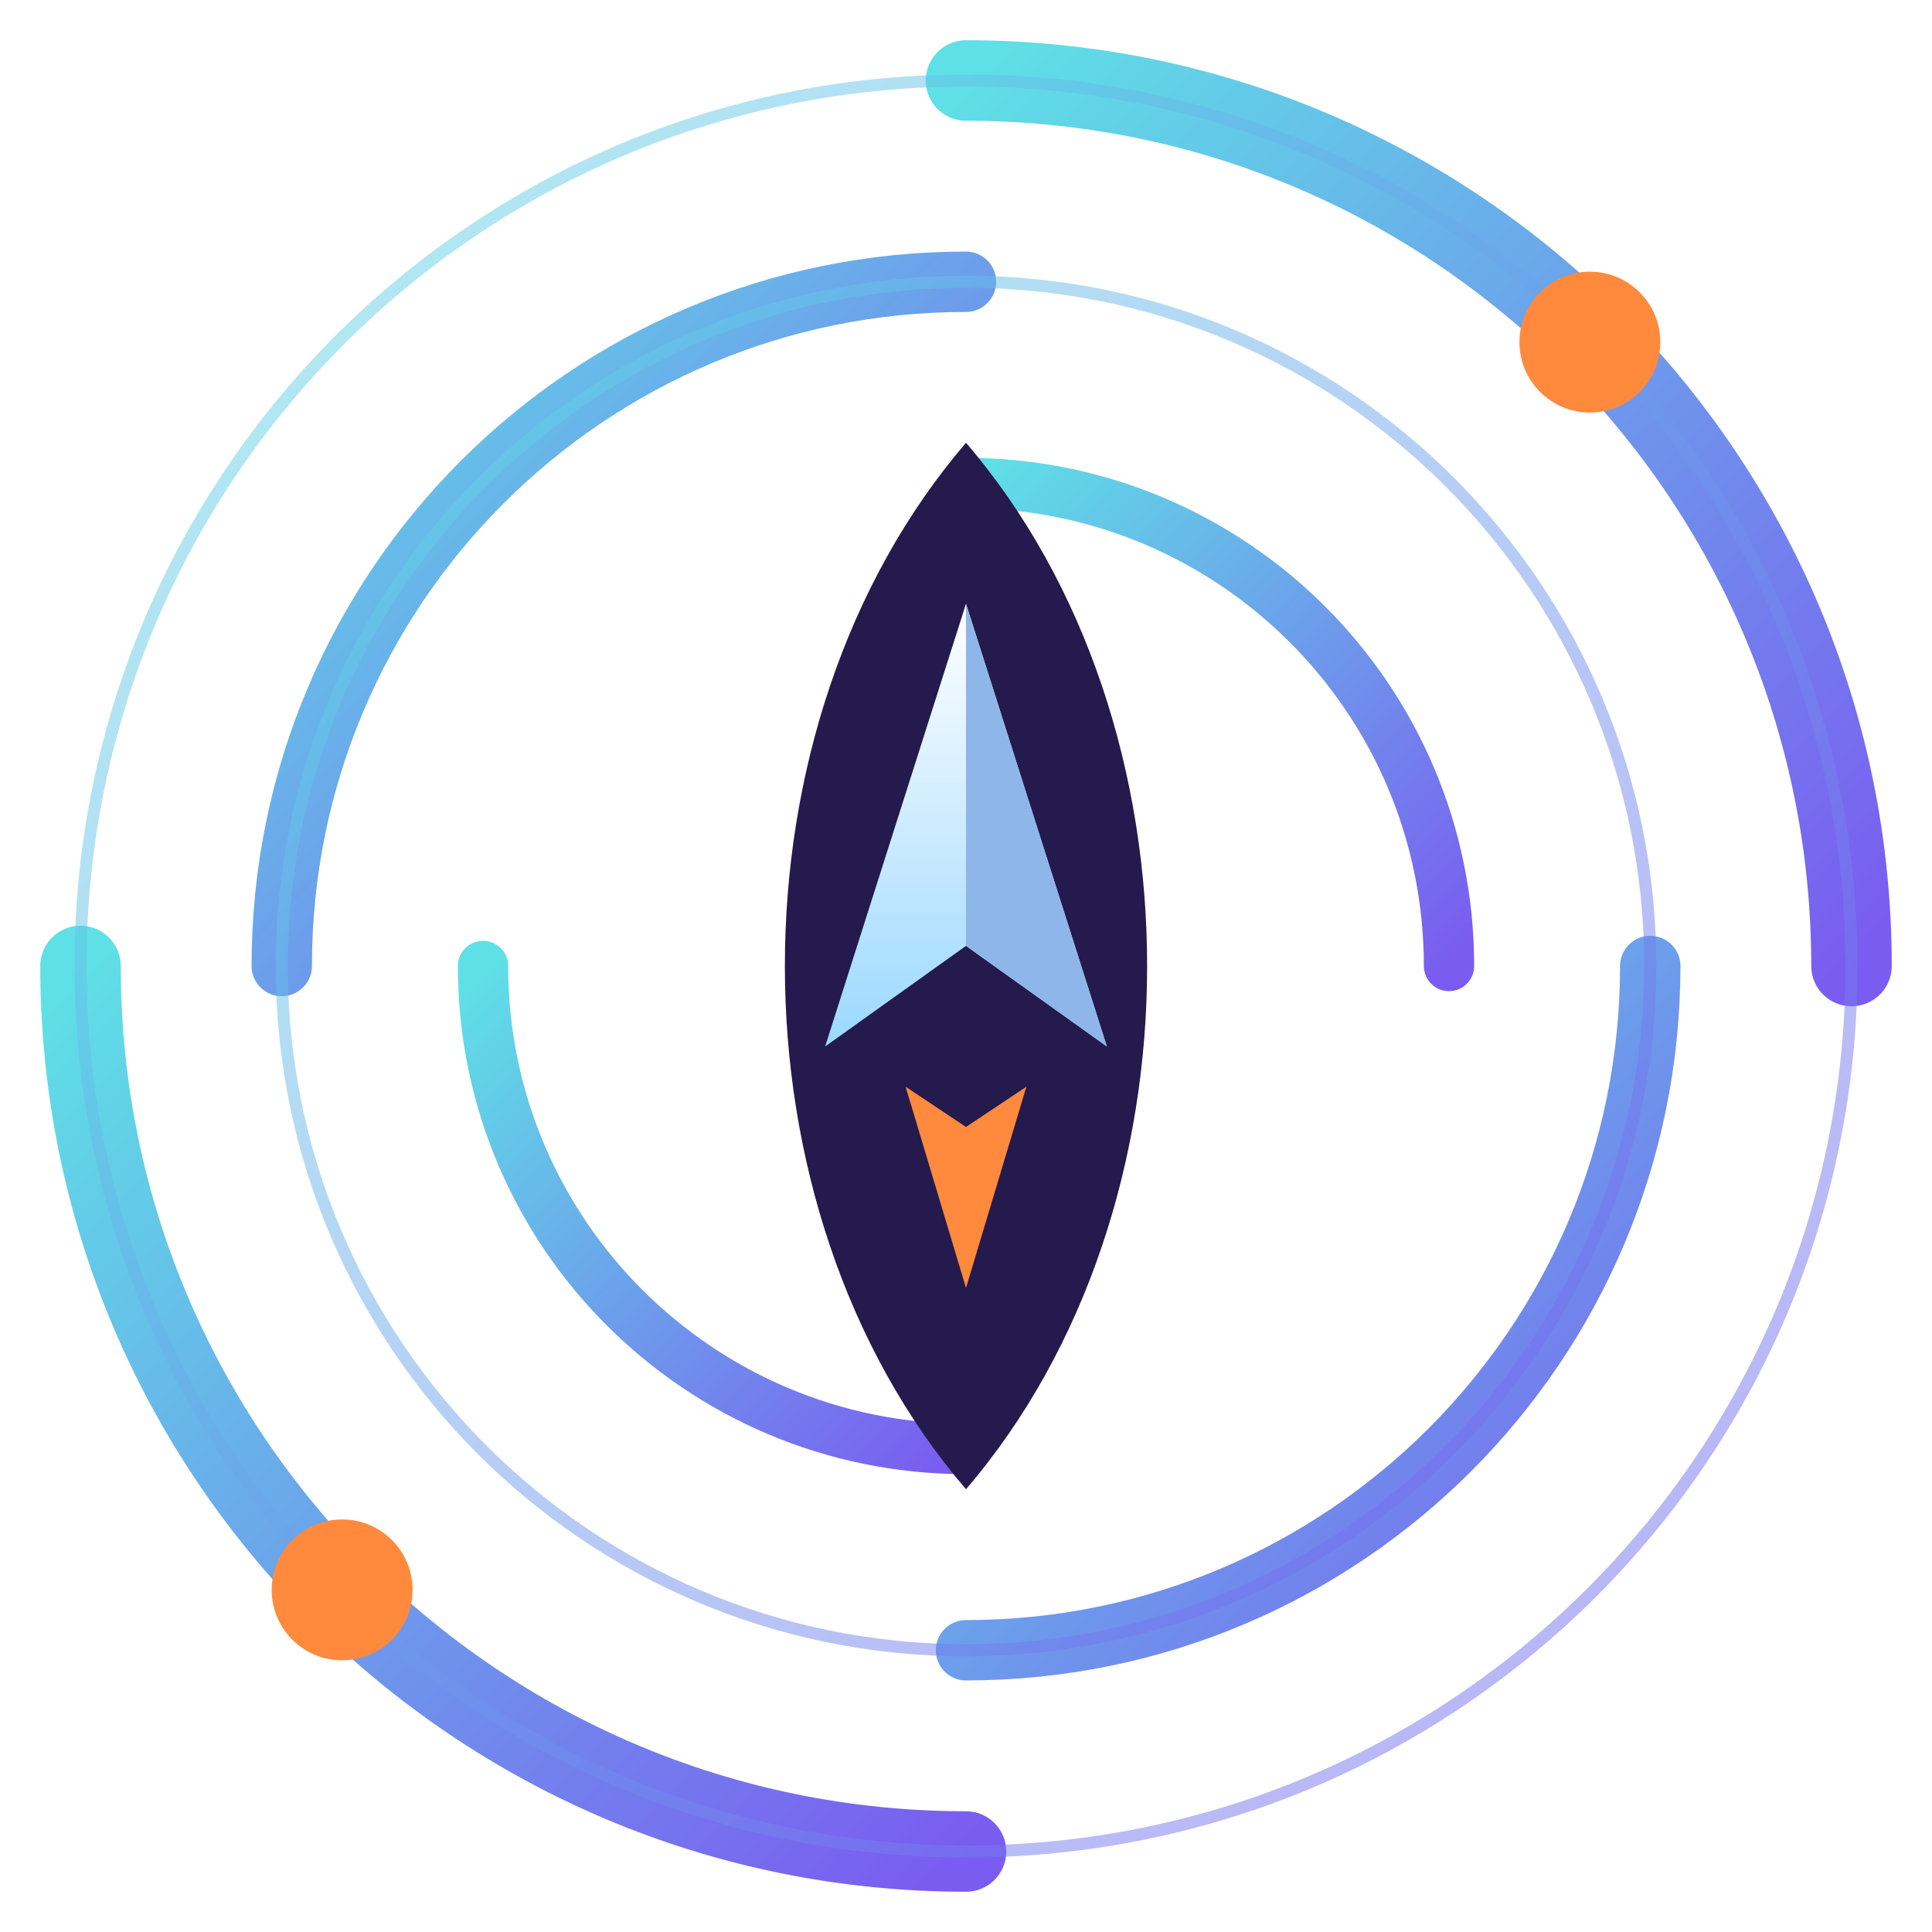
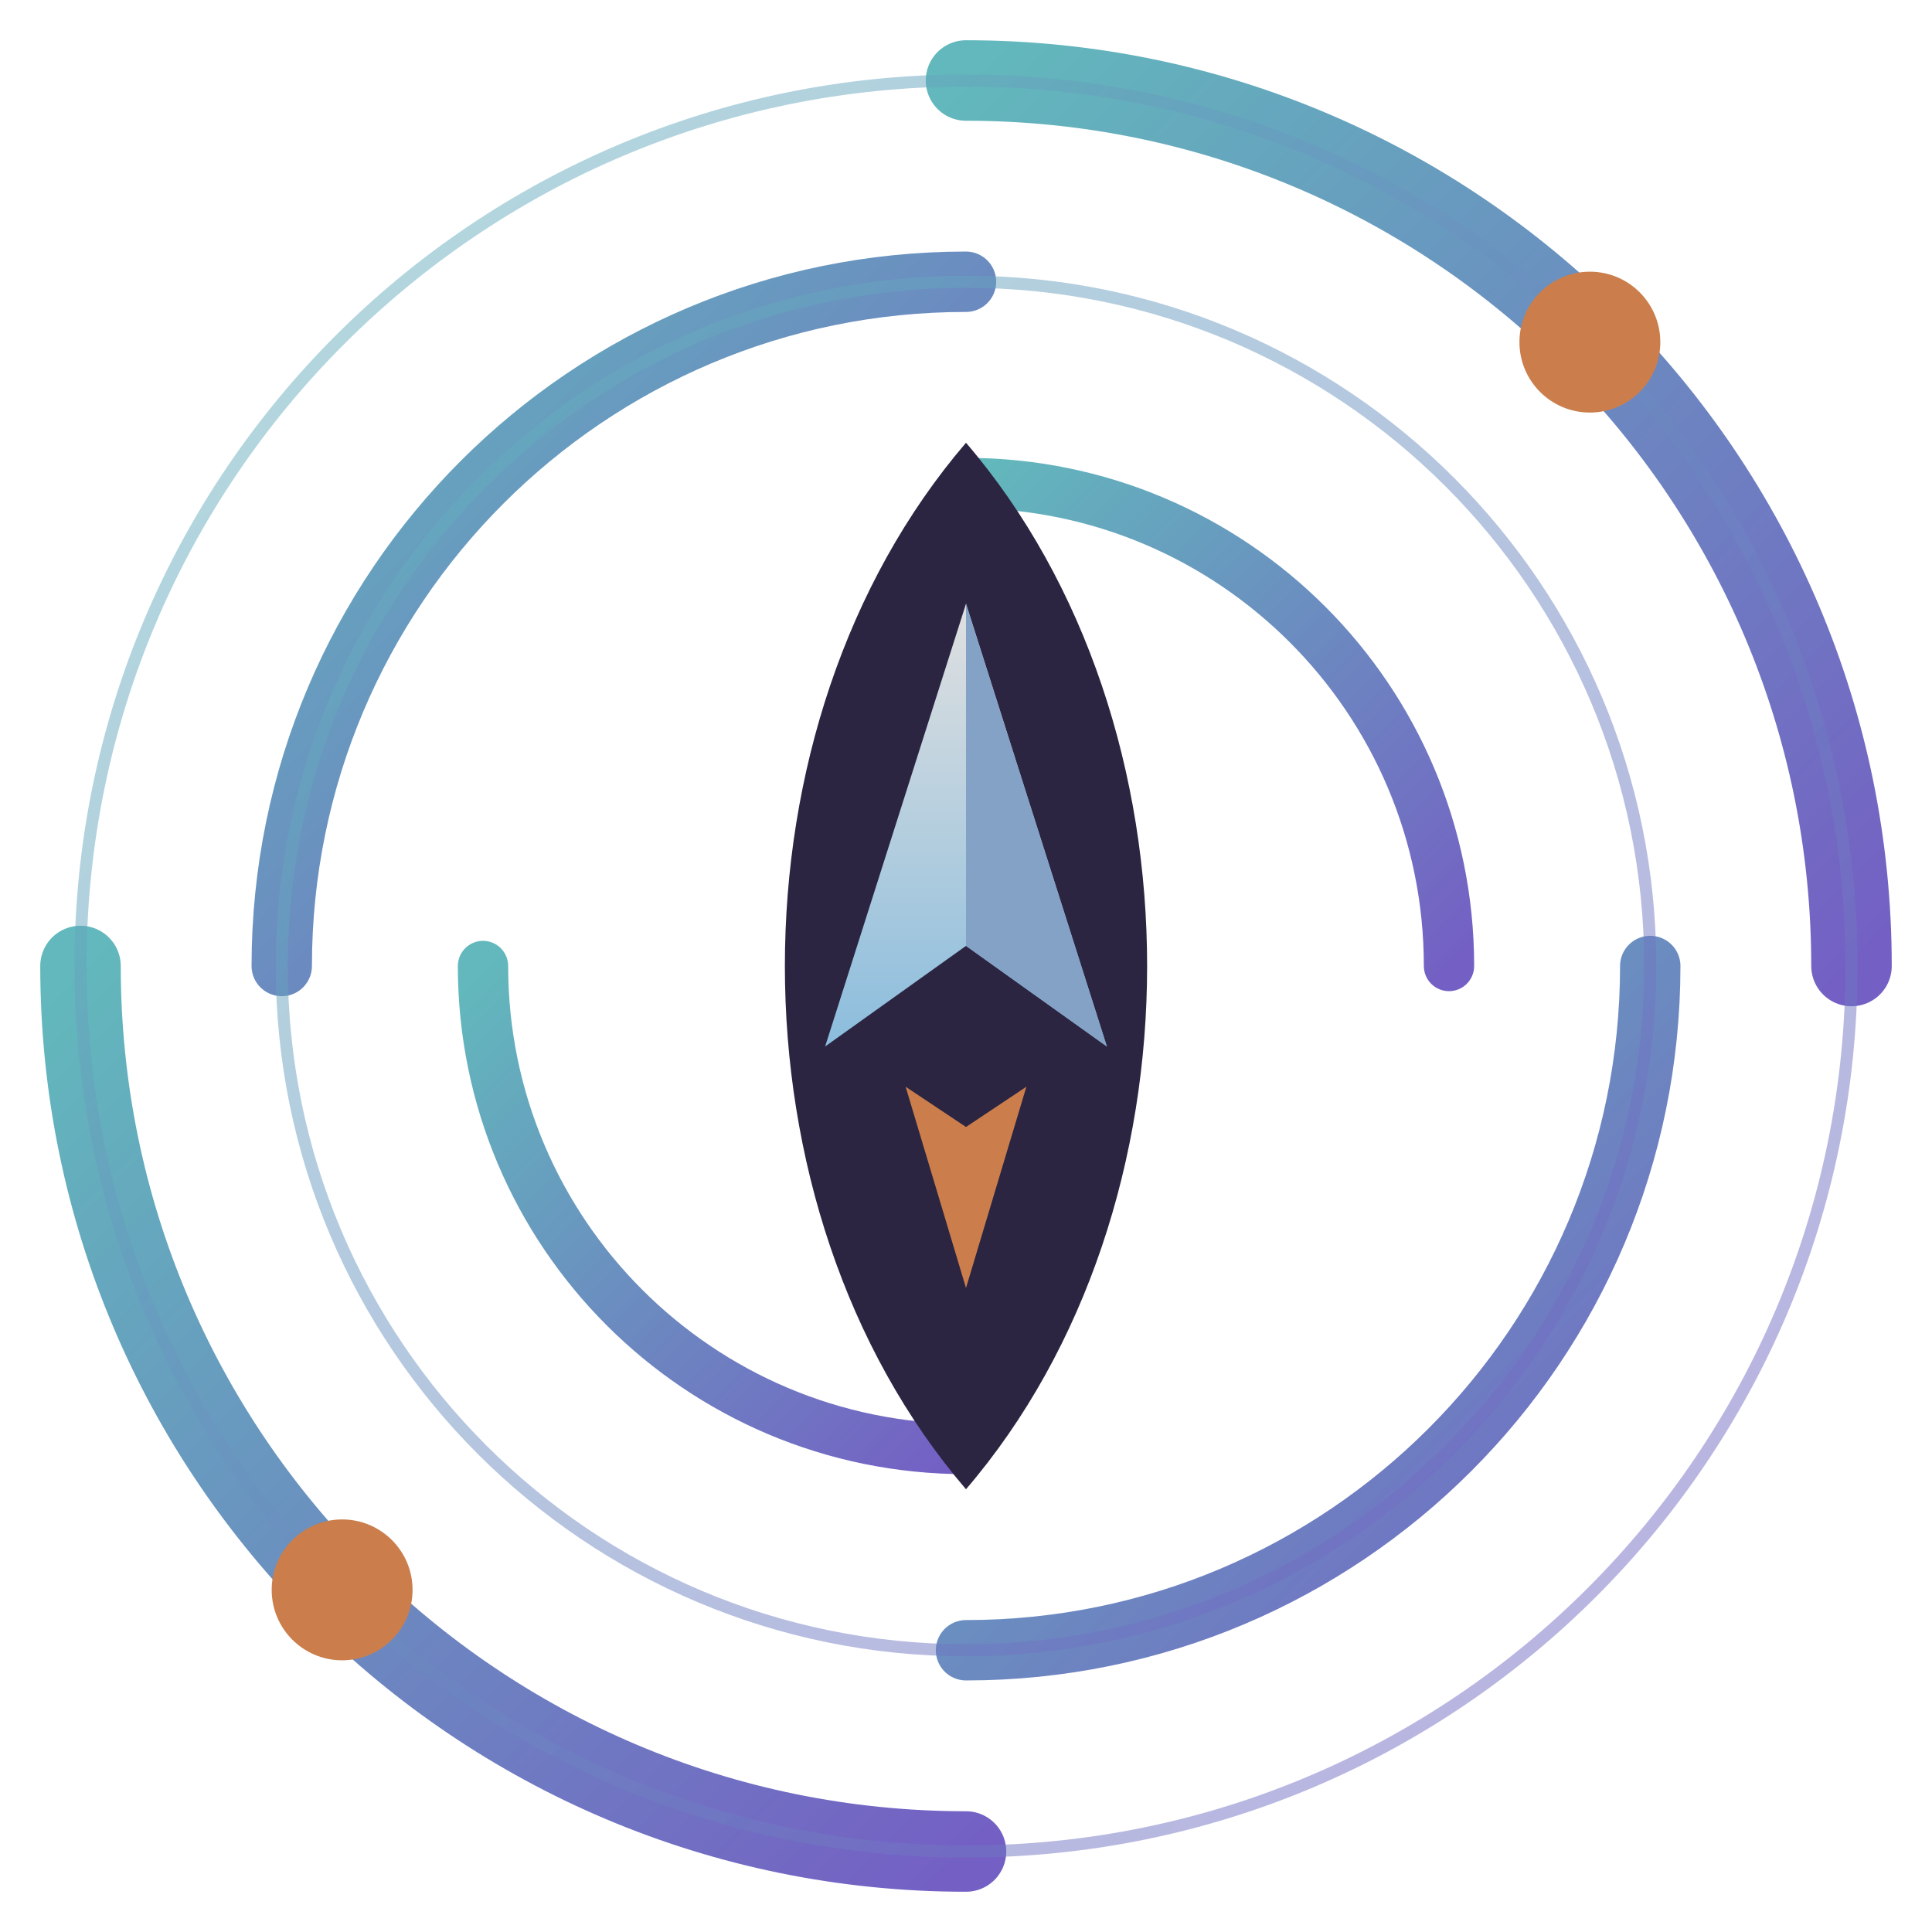
<svg xmlns="http://www.w3.org/2000/svg" viewBox="0 0 96 96">
  <defs>
    <linearGradient id="hc-a" x1="0" y1="0" x2="1" y2="1">
-       <stop offset="0" stop-color="#5fe0e6" />
-       <stop offset="1" stop-color="#7a5cf0" />
+       <stop offset="0" stop-color="#62b8bc" />
+       <stop offset="1" stop-color="#7460c4" />
    </linearGradient>
    <linearGradient id="hc-b" x1="0" y1="0" x2="0" y2="1">
-       <stop offset="0" stop-color="#ffffff" />
-       <stop offset="1" stop-color="#9bd8ff" />
+       <stop offset="0" stop-color="#e0e0e0" />
+       <stop offset="1" stop-color="#8bbddd" />
    </linearGradient>
  </defs>
  <g fill="none" stroke="url(#hc-a)" stroke-linecap="round">
    <path d="M48 4a44 44 0 0 1 44 44" stroke-width="4" />
    <path d="M48 92a44 44 0 0 1-44-44" stroke-width="4" />
    <path d="M82 48a34 34 0 0 1-34 34" stroke-width="3" />
    <path d="M14 48a34 34 0 0 1 34-34" stroke-width="3" />
    <path d="M48 24a24 24 0 0 1 24 24" stroke-width="2.500" />
    <path d="M48 72a24 24 0 0 1-24-24" stroke-width="2.500" />
    <circle cx="48" cy="48" r="44" stroke-width=".6" opacity=".5" />
    <circle cx="48" cy="48" r="34" stroke-width=".6" opacity=".5" />
  </g>
-   <path d="M48 22 C60 36 60 60 48 74 C36 60 36 36 48 22 Z" fill="#241a4d" />
+   <path d="M48 22 C60 36 60 60 48 74 C36 60 36 36 48 22 Z" fill="#2b2542" />
  <path d="M48 30 L55 52 L48 47 L41 52 Z" fill="url(#hc-b)" />
-   <path d="M48 30 L55 52 L48 47 Z" fill="#8fb6e8" />
-   <path d="M45 54l3 10 3-10-3 2z" fill="#ff8a3d" />
-   <circle cx="79" cy="17" r="3.500" fill="#ff8a3d" />
-   <circle cx="17" cy="79" r="3.500" fill="#ff8a3d" />
+   <path d="M48 30 L55 52 L48 47 Z" fill="#84a1c6" />
+   <path d="M45 54l3 10 3-10-3 2z" fill="#cb7e4b" />
+   <circle cx="79" cy="17" r="3.500" fill="#cb7e4b" />
+   <circle cx="17" cy="79" r="3.500" fill="#cb7e4b" />
</svg>
